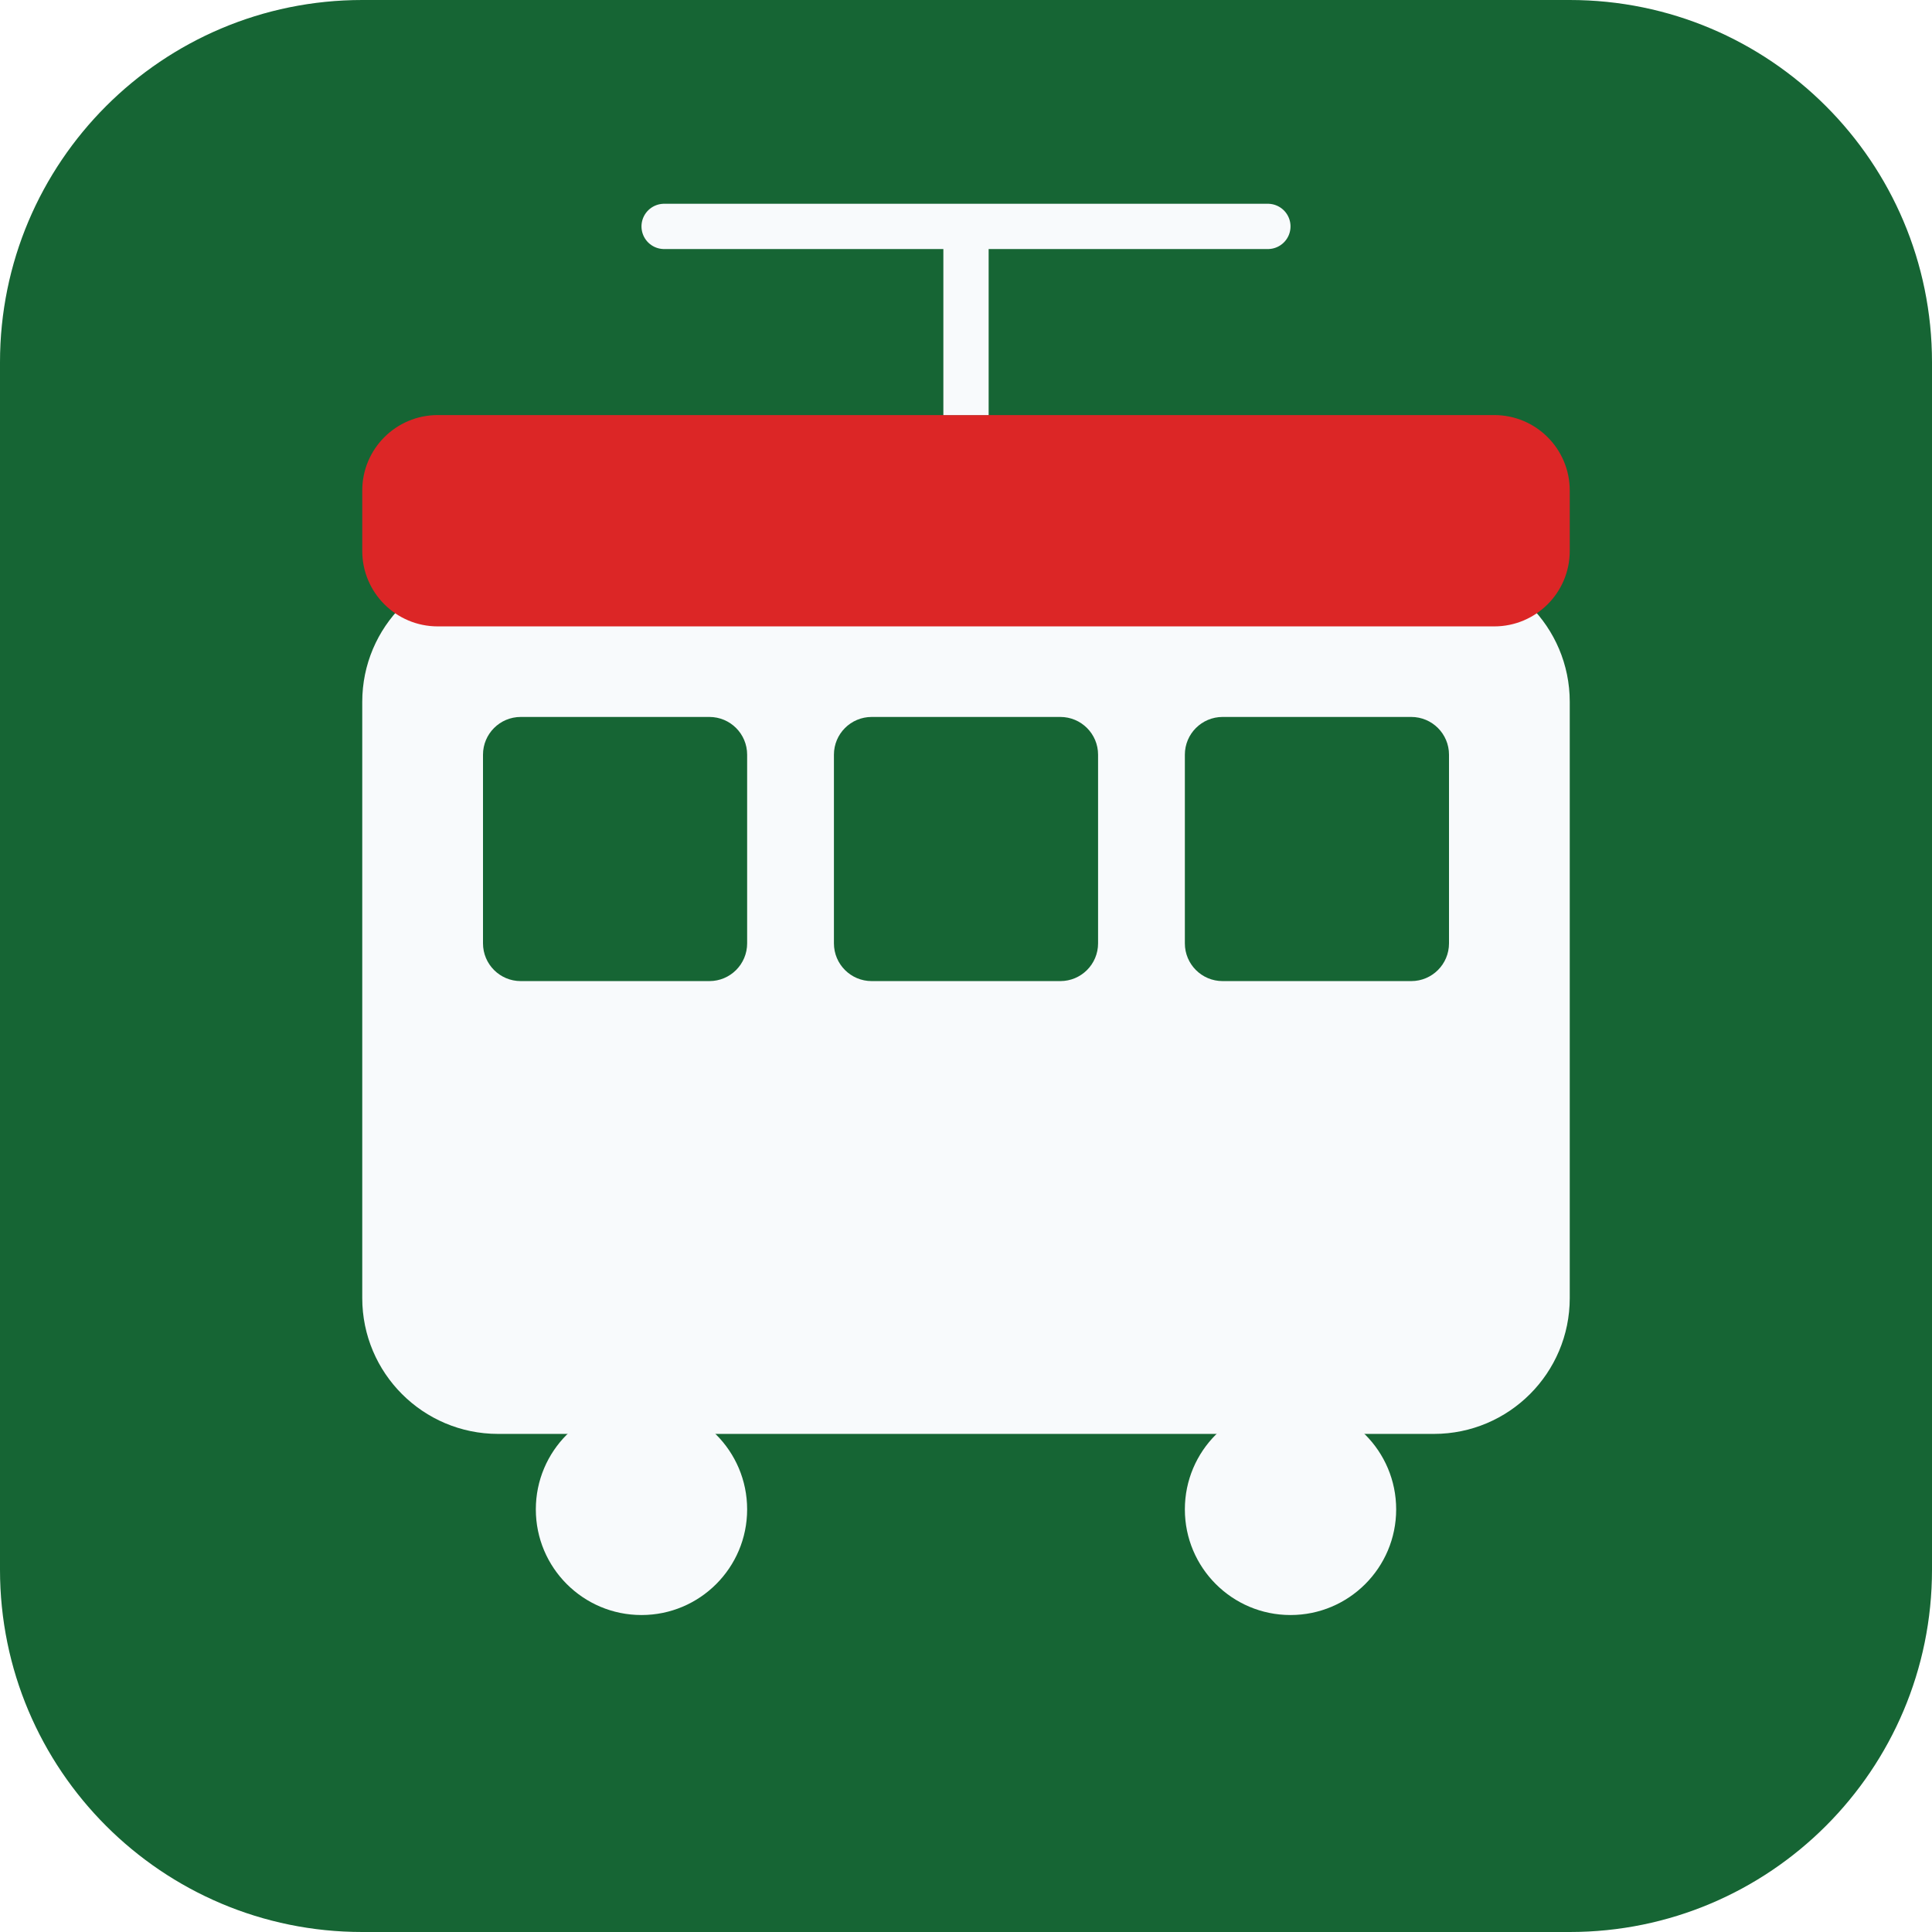
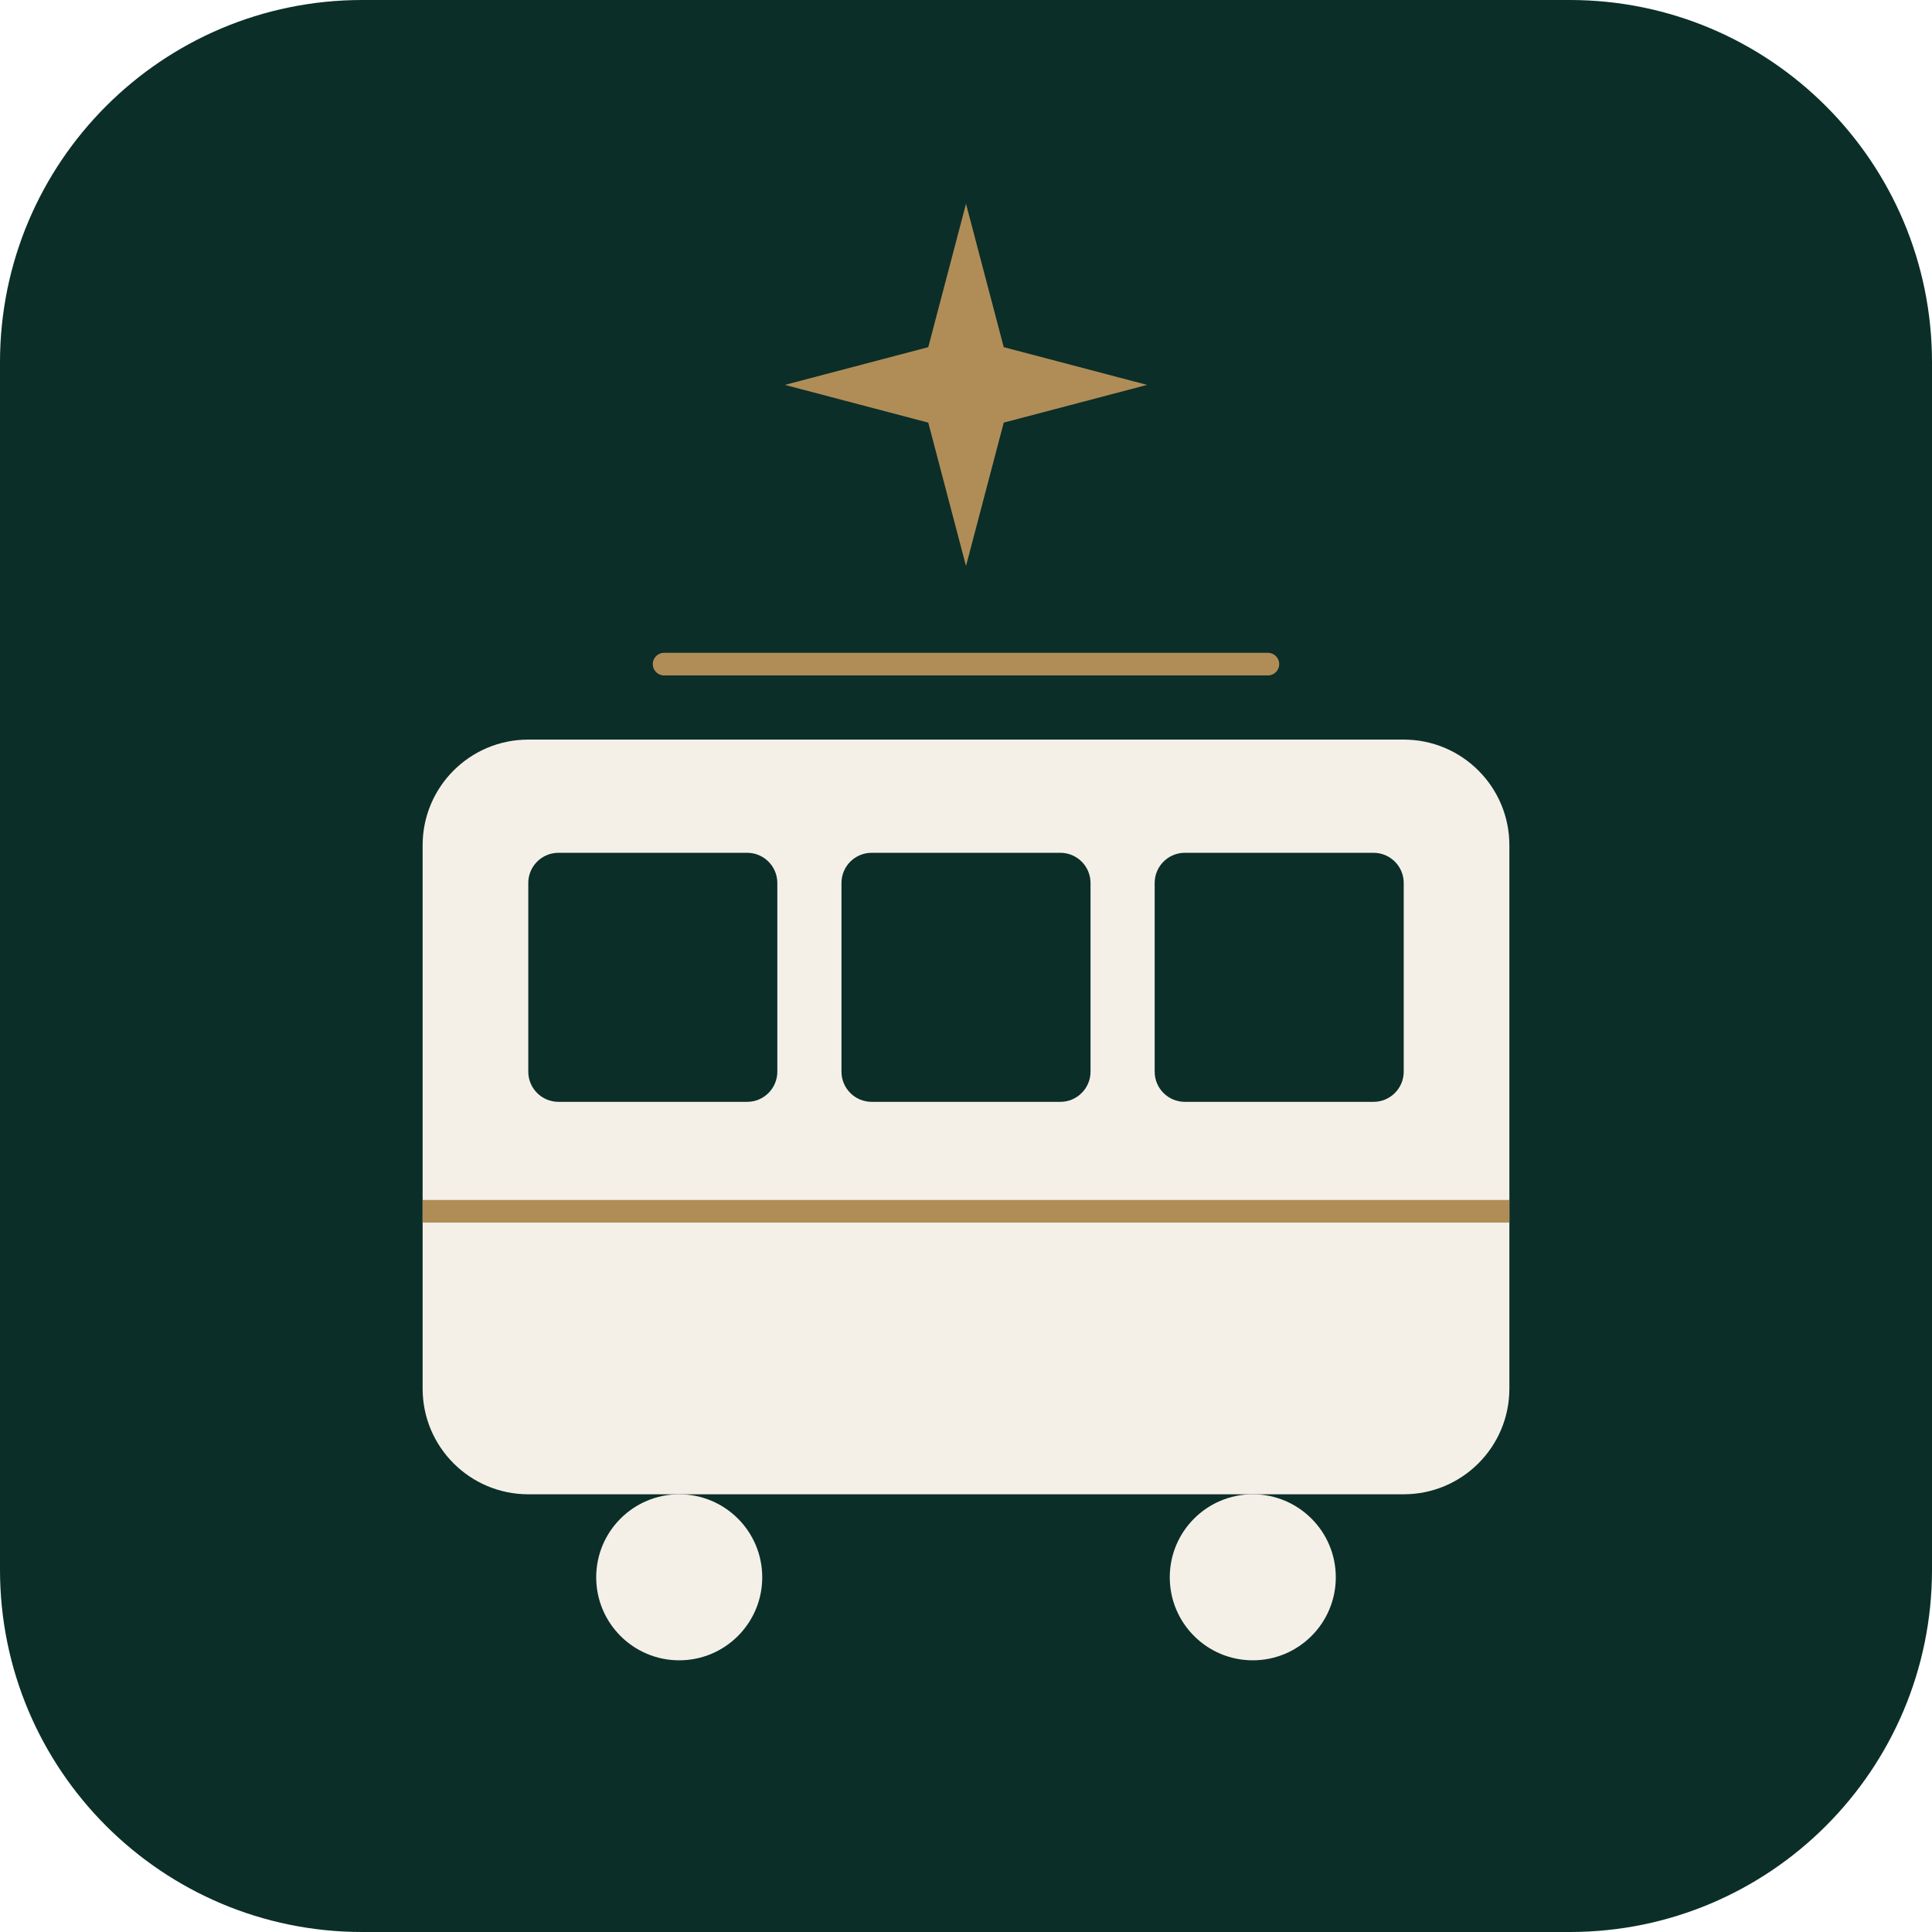
<svg xmlns="http://www.w3.org/2000/svg" viewBox="0 0 512 512">
-   <rect width="512" height="512" rx="96" fill="#166534" />
-   <rect x="96" y="150" width="320" height="230" rx="36" fill="#f8fafc" />
-   <rect x="96" y="110" width="320" height="56" rx="20" fill="#dc2626" />
-   <rect x="128" y="190" width="70" height="70" rx="10" fill="#166534" />
-   <rect x="221" y="190" width="70" height="70" rx="10" fill="#166534" />
-   <rect x="314" y="190" width="70" height="70" rx="10" fill="#166534" />
-   <circle cx="170" cy="400" r="28" fill="#f8fafc" />
-   <circle cx="342" cy="400" r="28" fill="#f8fafc" />
-   <path d="M256 60 L256 110" stroke="#f8fafc" stroke-width="12" />
-   <path d="M176 60 L336 60" stroke="#f8fafc" stroke-width="12" stroke-linecap="round" />
+   <rect width="512" height="512" rx="96" fill="#0b2e28" />
+   <path d="M256 54 L266 92 L304 102 L266 112 L256 150 L246 112 L208 102 L246 92 Z" fill="#b08d57" />
+   <path d="M176 176 L336 176" stroke="#b08d57" stroke-width="6" stroke-linecap="round" />
+   <rect x="112" y="196" width="288" height="200" rx="28" fill="#f4f0e8" />
+   <rect x="140" y="226" width="66" height="66" rx="8" fill="#0b2e28" />
+   <rect x="223" y="226" width="66" height="66" rx="8" fill="#0b2e28" />
+   <rect x="306" y="226" width="66" height="66" rx="8" fill="#0b2e28" />
+   <rect x="112" y="318" width="288" height="6" fill="#b08d57" />
+   <circle cx="180" cy="418" r="22" fill="#f4f0e8" />
+   <circle cx="332" cy="418" r="22" fill="#f4f0e8" />
</svg>
